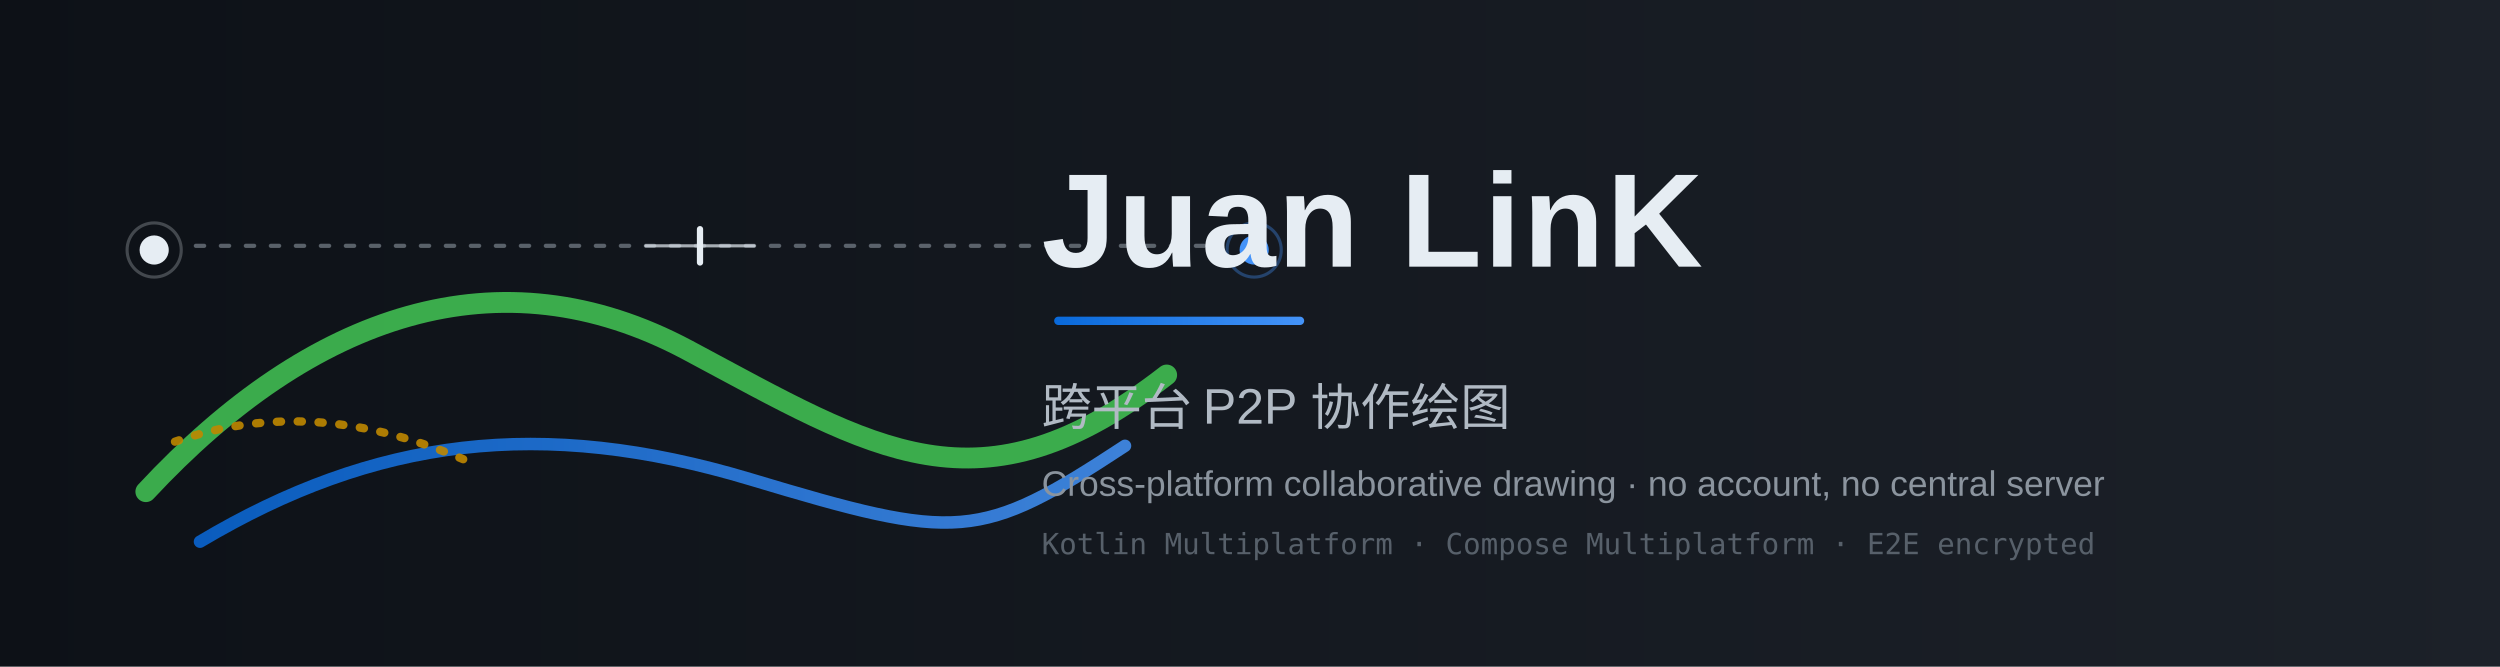
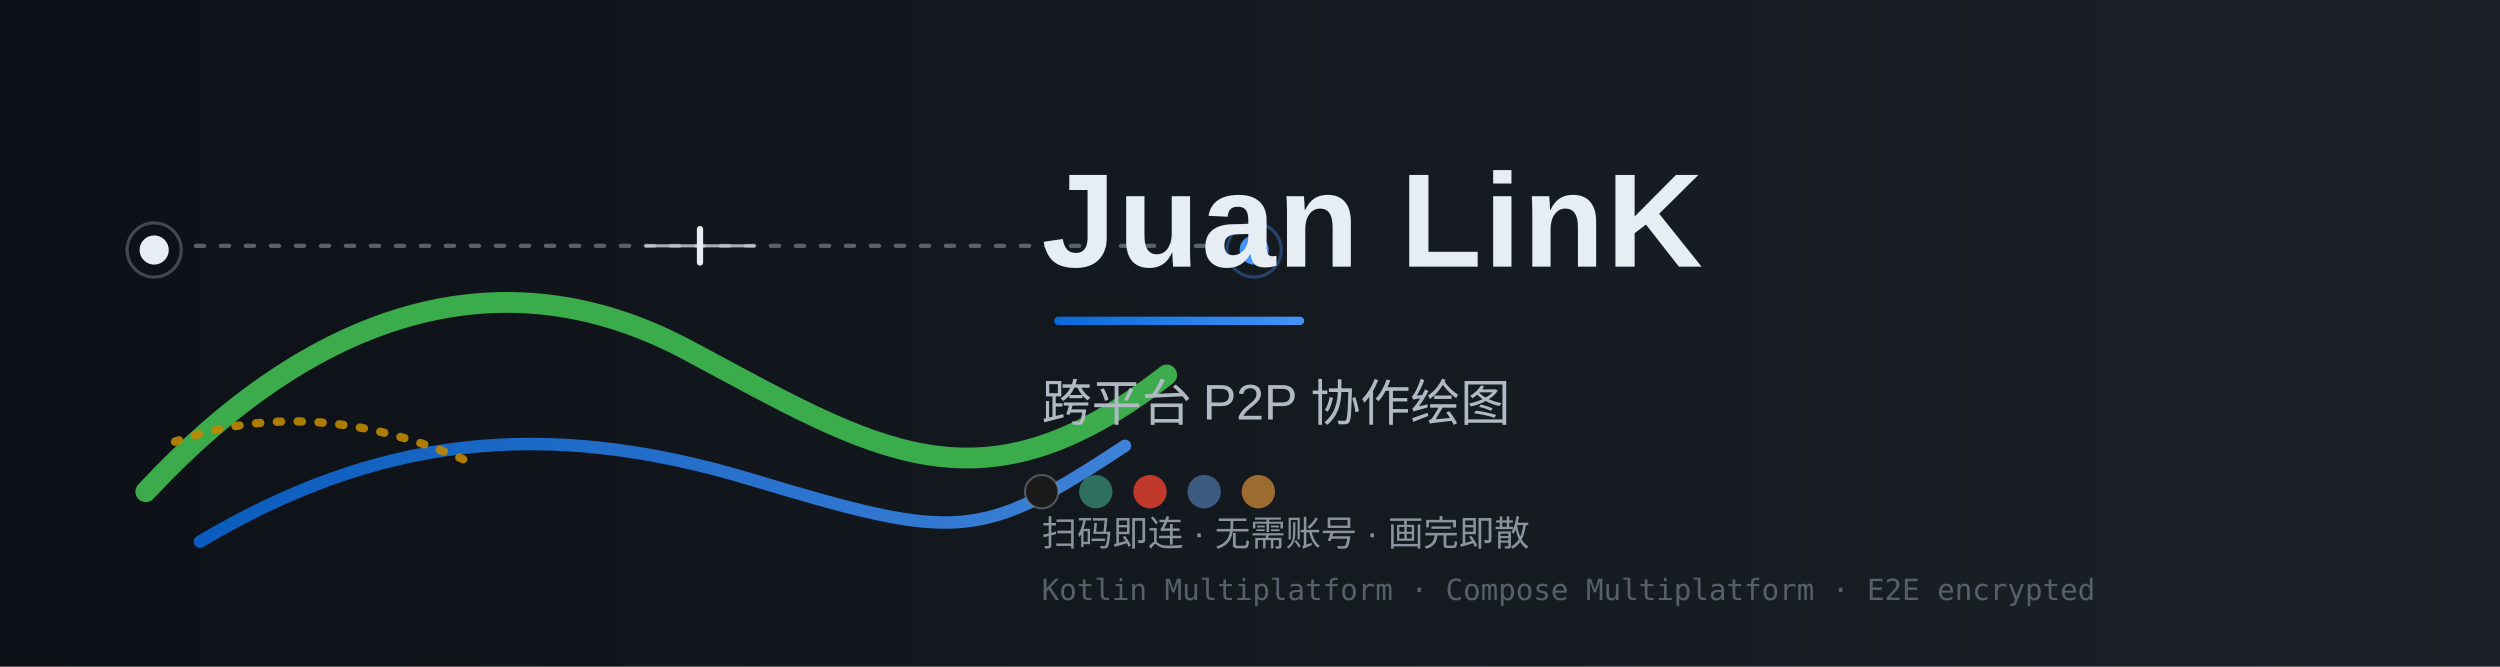
<svg xmlns="http://www.w3.org/2000/svg" viewBox="0 0 1200 320" width="1200" height="320" role="img" aria-label="Juan LinK — 跨平台 P2P 协作绘图">
  <defs>
    <linearGradient id="bg" x1="0" y1="0" x2="1" y2="0">
      <stop offset="0" stop-color="#0d1117" />
      <stop offset="1" stop-color="#1c2129" />
    </linearGradient>
    <linearGradient id="strokeBlue" x1="0" y1="0" x2="1" y2="0">
      <stop offset="0" stop-color="#0969da" />
      <stop offset="1" stop-color="#4493f8" />
    </linearGradient>
  </defs>
  <rect width="1200" height="320" fill="url(#bg)" />
  <path d="M 70 236 C 150 150 240 120 330 168 S 470 250 560 180" fill="none" stroke="#3fb950" stroke-width="10" stroke-linecap="round" opacity="0.92" />
  <path d="M 96 260 C 180 210 260 200 360 230 S 470 260 540 214" fill="none" stroke="url(#strokeBlue)" stroke-width="6" stroke-linecap="round" opacity="0.85" />
  <path d="M 84 212 C 130 196 176 200 226 222" fill="none" stroke="#bf8700" stroke-width="4" stroke-dasharray="2 8" stroke-linecap="round" opacity="0.9" />
  <circle cx="74" cy="120" r="7" fill="#e6edf3" />
  <circle cx="74" cy="120" r="13" fill="none" stroke="#e6edf3" stroke-opacity="0.25" stroke-width="1.5" />
  <circle cx="602" cy="120" r="7" fill="#4493f8" />
  <circle cx="602" cy="120" r="13" fill="none" stroke="#4493f8" stroke-opacity="0.35" stroke-width="1.5" />
  <line x1="94" y1="118" x2="578" y2="118" stroke="#8b949e" stroke-width="2" stroke-dasharray="4 8" stroke-linecap="round" opacity="0.6" />
  <path d="M 336 110 v 16" stroke="#e6edf3" stroke-width="3" stroke-linecap="round" />
  <path d="M 336 118 l 26 0 M 336 118 l -26 0" stroke="#e6edf3" stroke-width="1.5" stroke-linecap="round" opacity="0.7" />
  <text x="500" y="128" font-family="-apple-system, 'Segoe UI', 'Helvetica Neue', Arial, 'PingFang SC', 'Microsoft YaHei', sans-serif" font-size="64" font-weight="700" letter-spacing="1" fill="#e6edf3">Juan LinK</text>
  <rect x="506" y="152" width="120" height="4" rx="2" fill="url(#strokeBlue)" />
-   <text x="500" y="204" font-family="-apple-system, 'Segoe UI', 'Helvetica Neue', Arial, 'PingFang SC', 'Microsoft YaHei', sans-serif" font-size="24" fill="#b1bac4">跨平台 P2P 协作绘图</text>
-   <text x="500" y="238" font-family="-apple-system, 'Segoe UI', 'Helvetica Neue', Arial, 'PingFang SC', 'Microsoft YaHei', sans-serif" font-size="17" fill="#8b949e">Cross-platform collaborative drawing · no account, no central server</text>
-   <text x="500" y="266" font-family="ui-monospace, SFMono-Regular, Menlo, Consolas, monospace" font-size="14" fill="#57606a">Kotlin Multiplatform · Compose Multiplatform · E2E encrypted</text>
+   <text x="500" y="202" font-family="-apple-system, 'Segoe UI', 'Helvetica Neue', Arial, 'PingFang SC', 'Microsoft YaHei', sans-serif" font-size="24" fill="#b1bac4">跨平台 P2P 协作绘图</text>
+   <circle cx="500" cy="236" r="8" fill="#1A1A1A" stroke="#8b949e" stroke-opacity="0.5" stroke-width="1" />
+   <circle cx="526" cy="236" r="8" fill="#2F6F5E" />
+   <circle cx="552" cy="236" r="8" fill="#C0392B" />
+   <circle cx="578" cy="236" r="8" fill="#3D5A80" />
+   <circle cx="604" cy="236" r="8" fill="#9C6B30" />
+   <text x="500" y="262" font-family="-apple-system, 'Segoe UI', 'Helvetica Neue', Arial, 'PingFang SC', 'Microsoft YaHei', sans-serif" font-size="17" fill="#8b949e">扫码即连 · 无需账号 · 画完即散</text>
+   <text x="500" y="288" font-family="ui-monospace, SFMono-Regular, Menlo, Consolas, monospace" font-size="14" fill="#57606a">Kotlin Multiplatform · Compose Multiplatform · E2E encrypted</text>
</svg>
